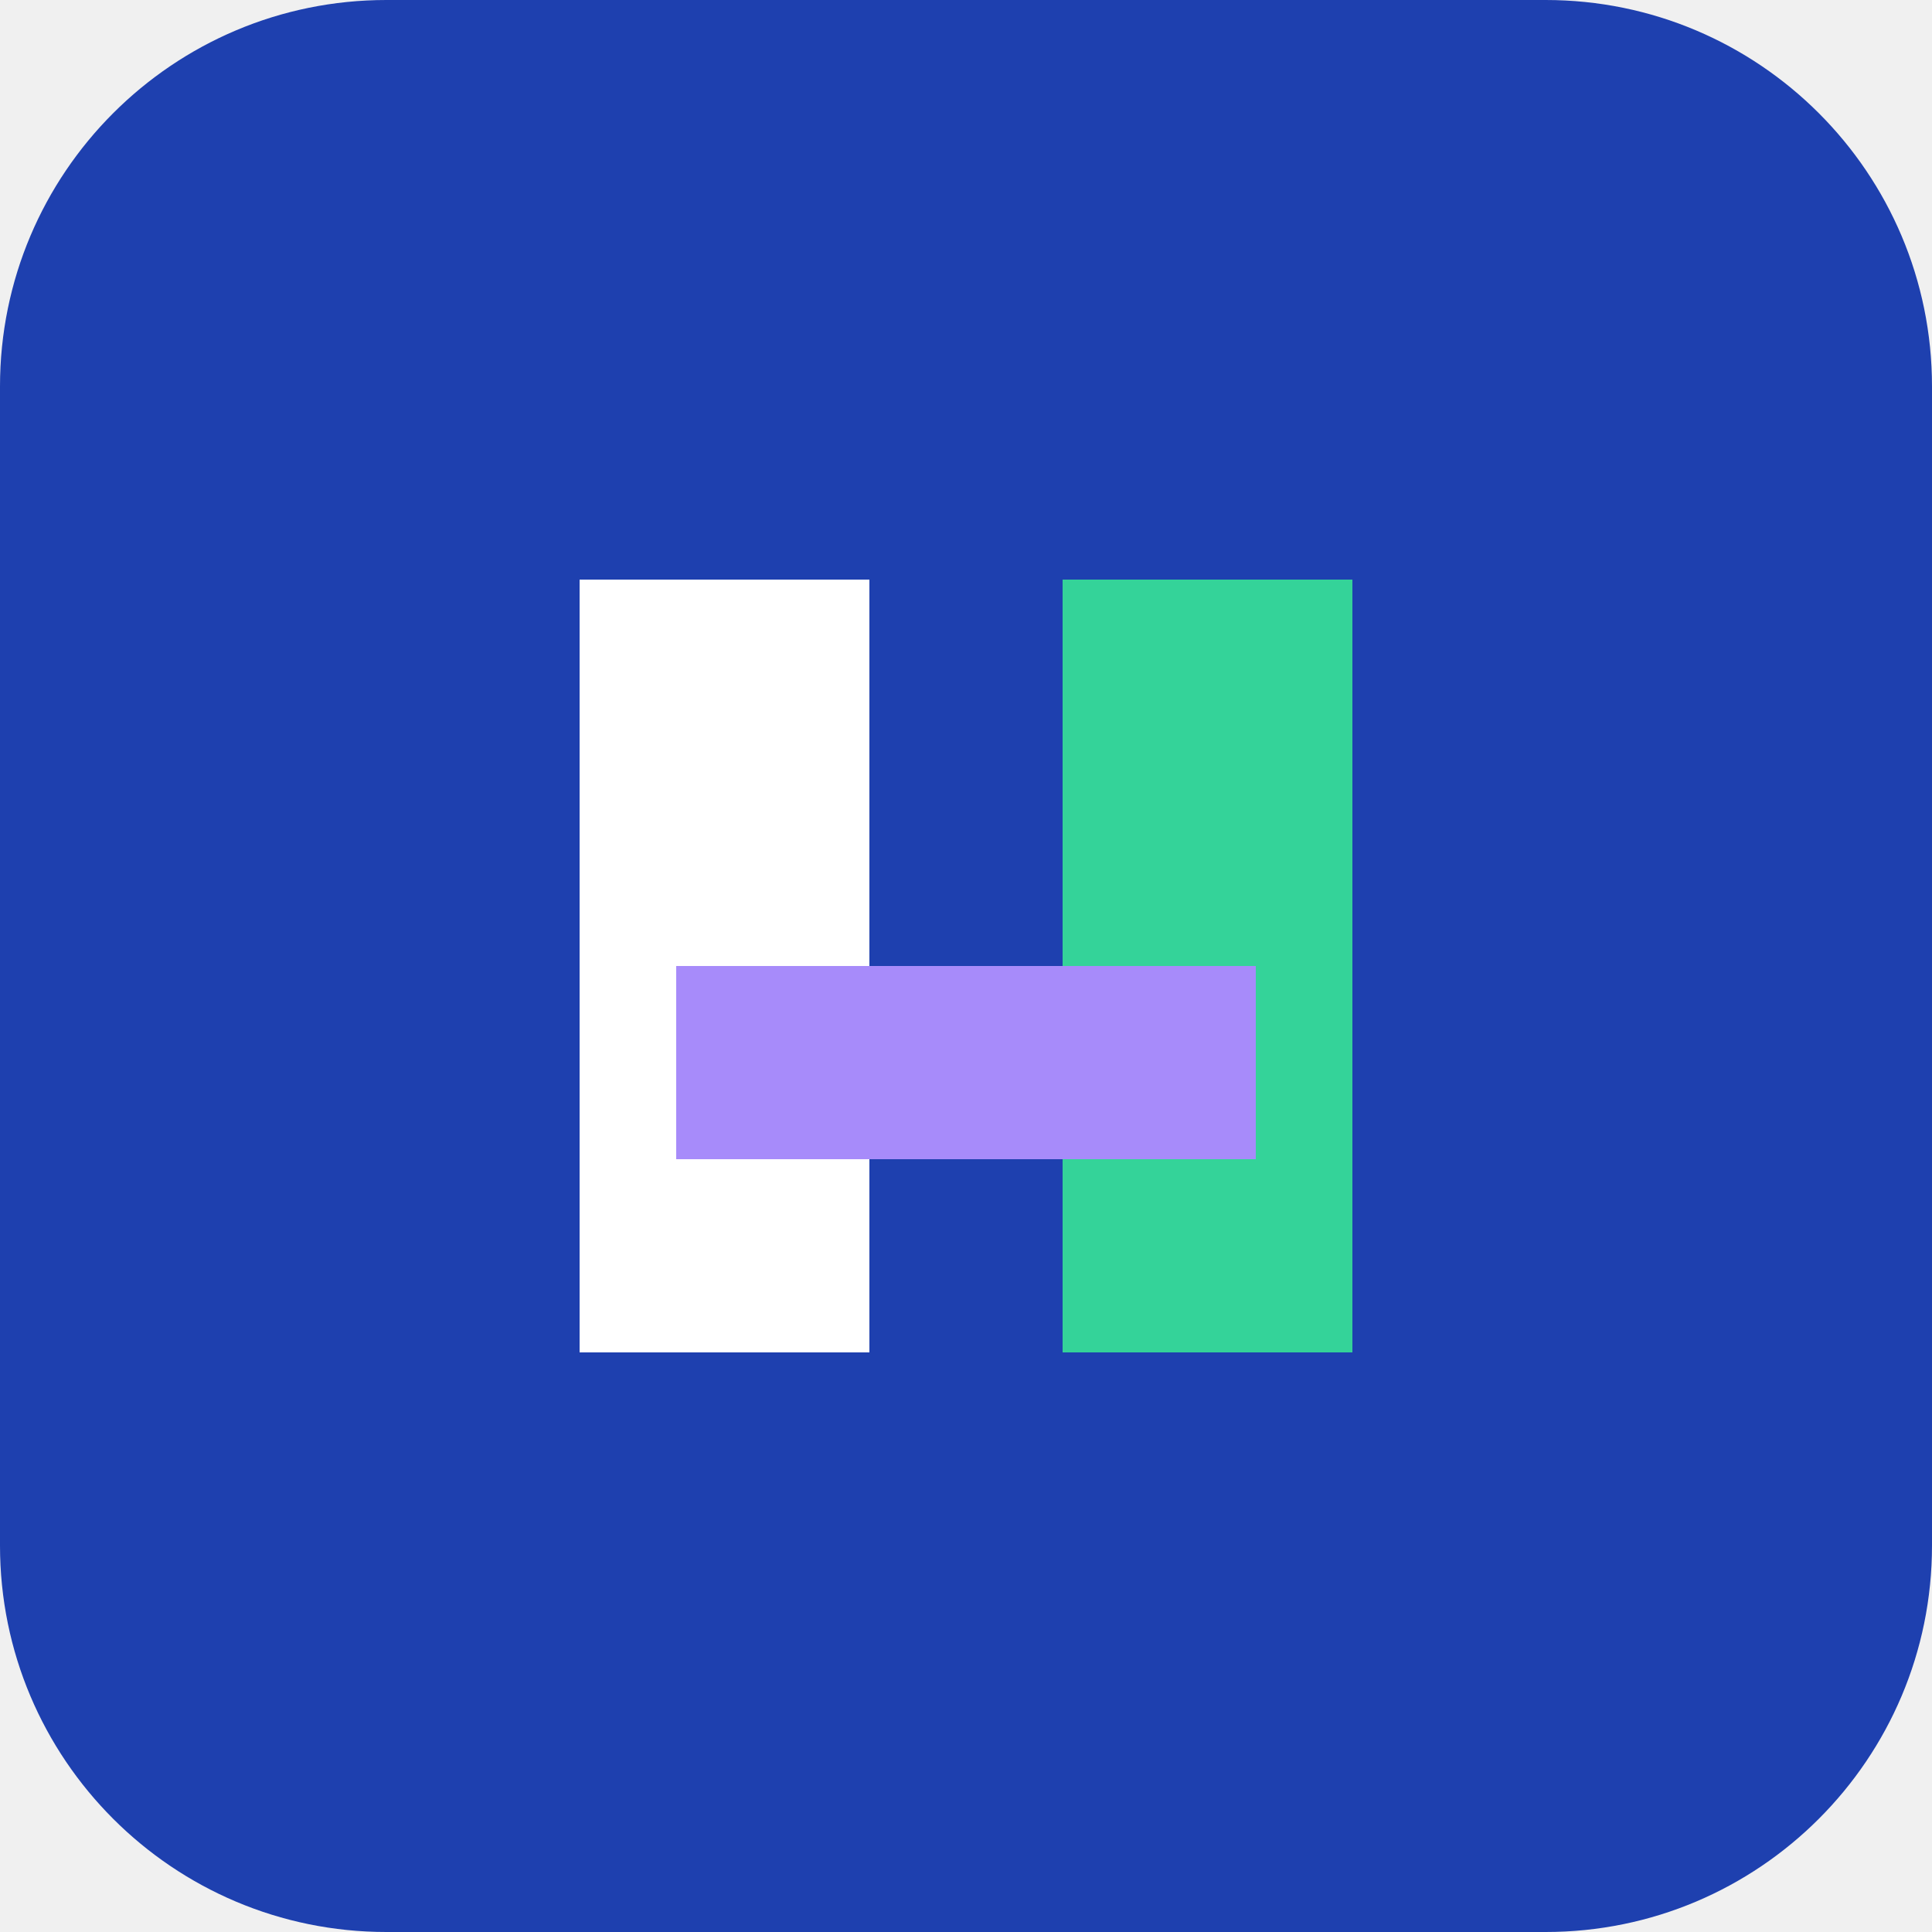
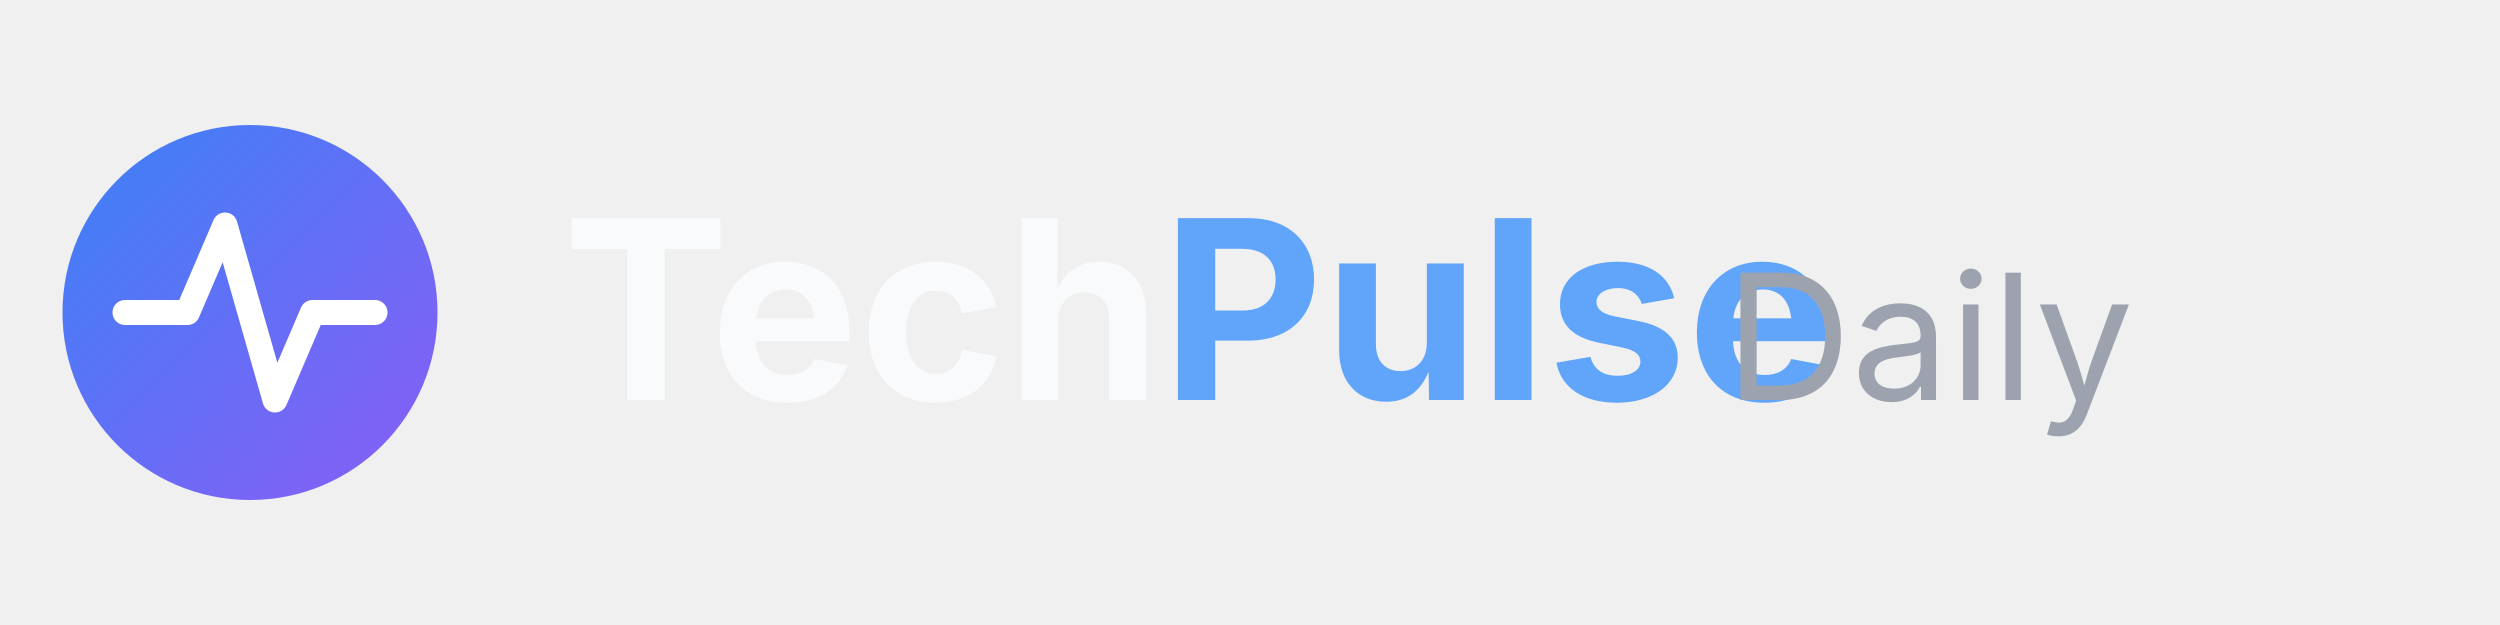
- <svg xmlns="http://www.w3.org/2000/svg" viewBox="0 0 40 40" fill="none">
-   <rect width="40" height="40" rx="8" fill="#1E40AF" />
-   <path d="M12 12h6v16h-6z" fill="#fff" />
-   <path d="M22 12h6v16h-6z" fill="#34D399" />
-   <path d="M14 20h12v4H14z" fill="#A78BFA" />
+ <svg xmlns="http://www.w3.org/2000/svg" viewBox="0 0 200 50">
+   <defs>
+     <linearGradient id="techGradientDark" x1="0%" y1="0%" x2="100%" y2="100%">
+       <stop offset="0%" style="stop-color:#3B82F6" />
+       <stop offset="100%" style="stop-color:#8B5CF6" />
+     </linearGradient>
+   </defs>
+   <circle cx="20" cy="25" r="15" fill="url(#techGradientDark)" />
+   <path d="M10 25 L15 25 L18 18 L22 32 L25 25 L30 25" stroke="white" stroke-width="2" fill="none" stroke-linecap="round" stroke-linejoin="round" />
+   <text x="45" y="32" font-family="Inter, system-ui, sans-serif" font-size="20" font-weight="700" fill="#F9FAFB">
+     Tech<tspan fill="#60A5FA">Pulse</tspan>
+   </text>
+   <text x="138" y="32" font-family="Inter, system-ui, sans-serif" font-size="14" font-weight="400" fill="#9CA3AF">
+     Daily
+   </text>
</svg>
